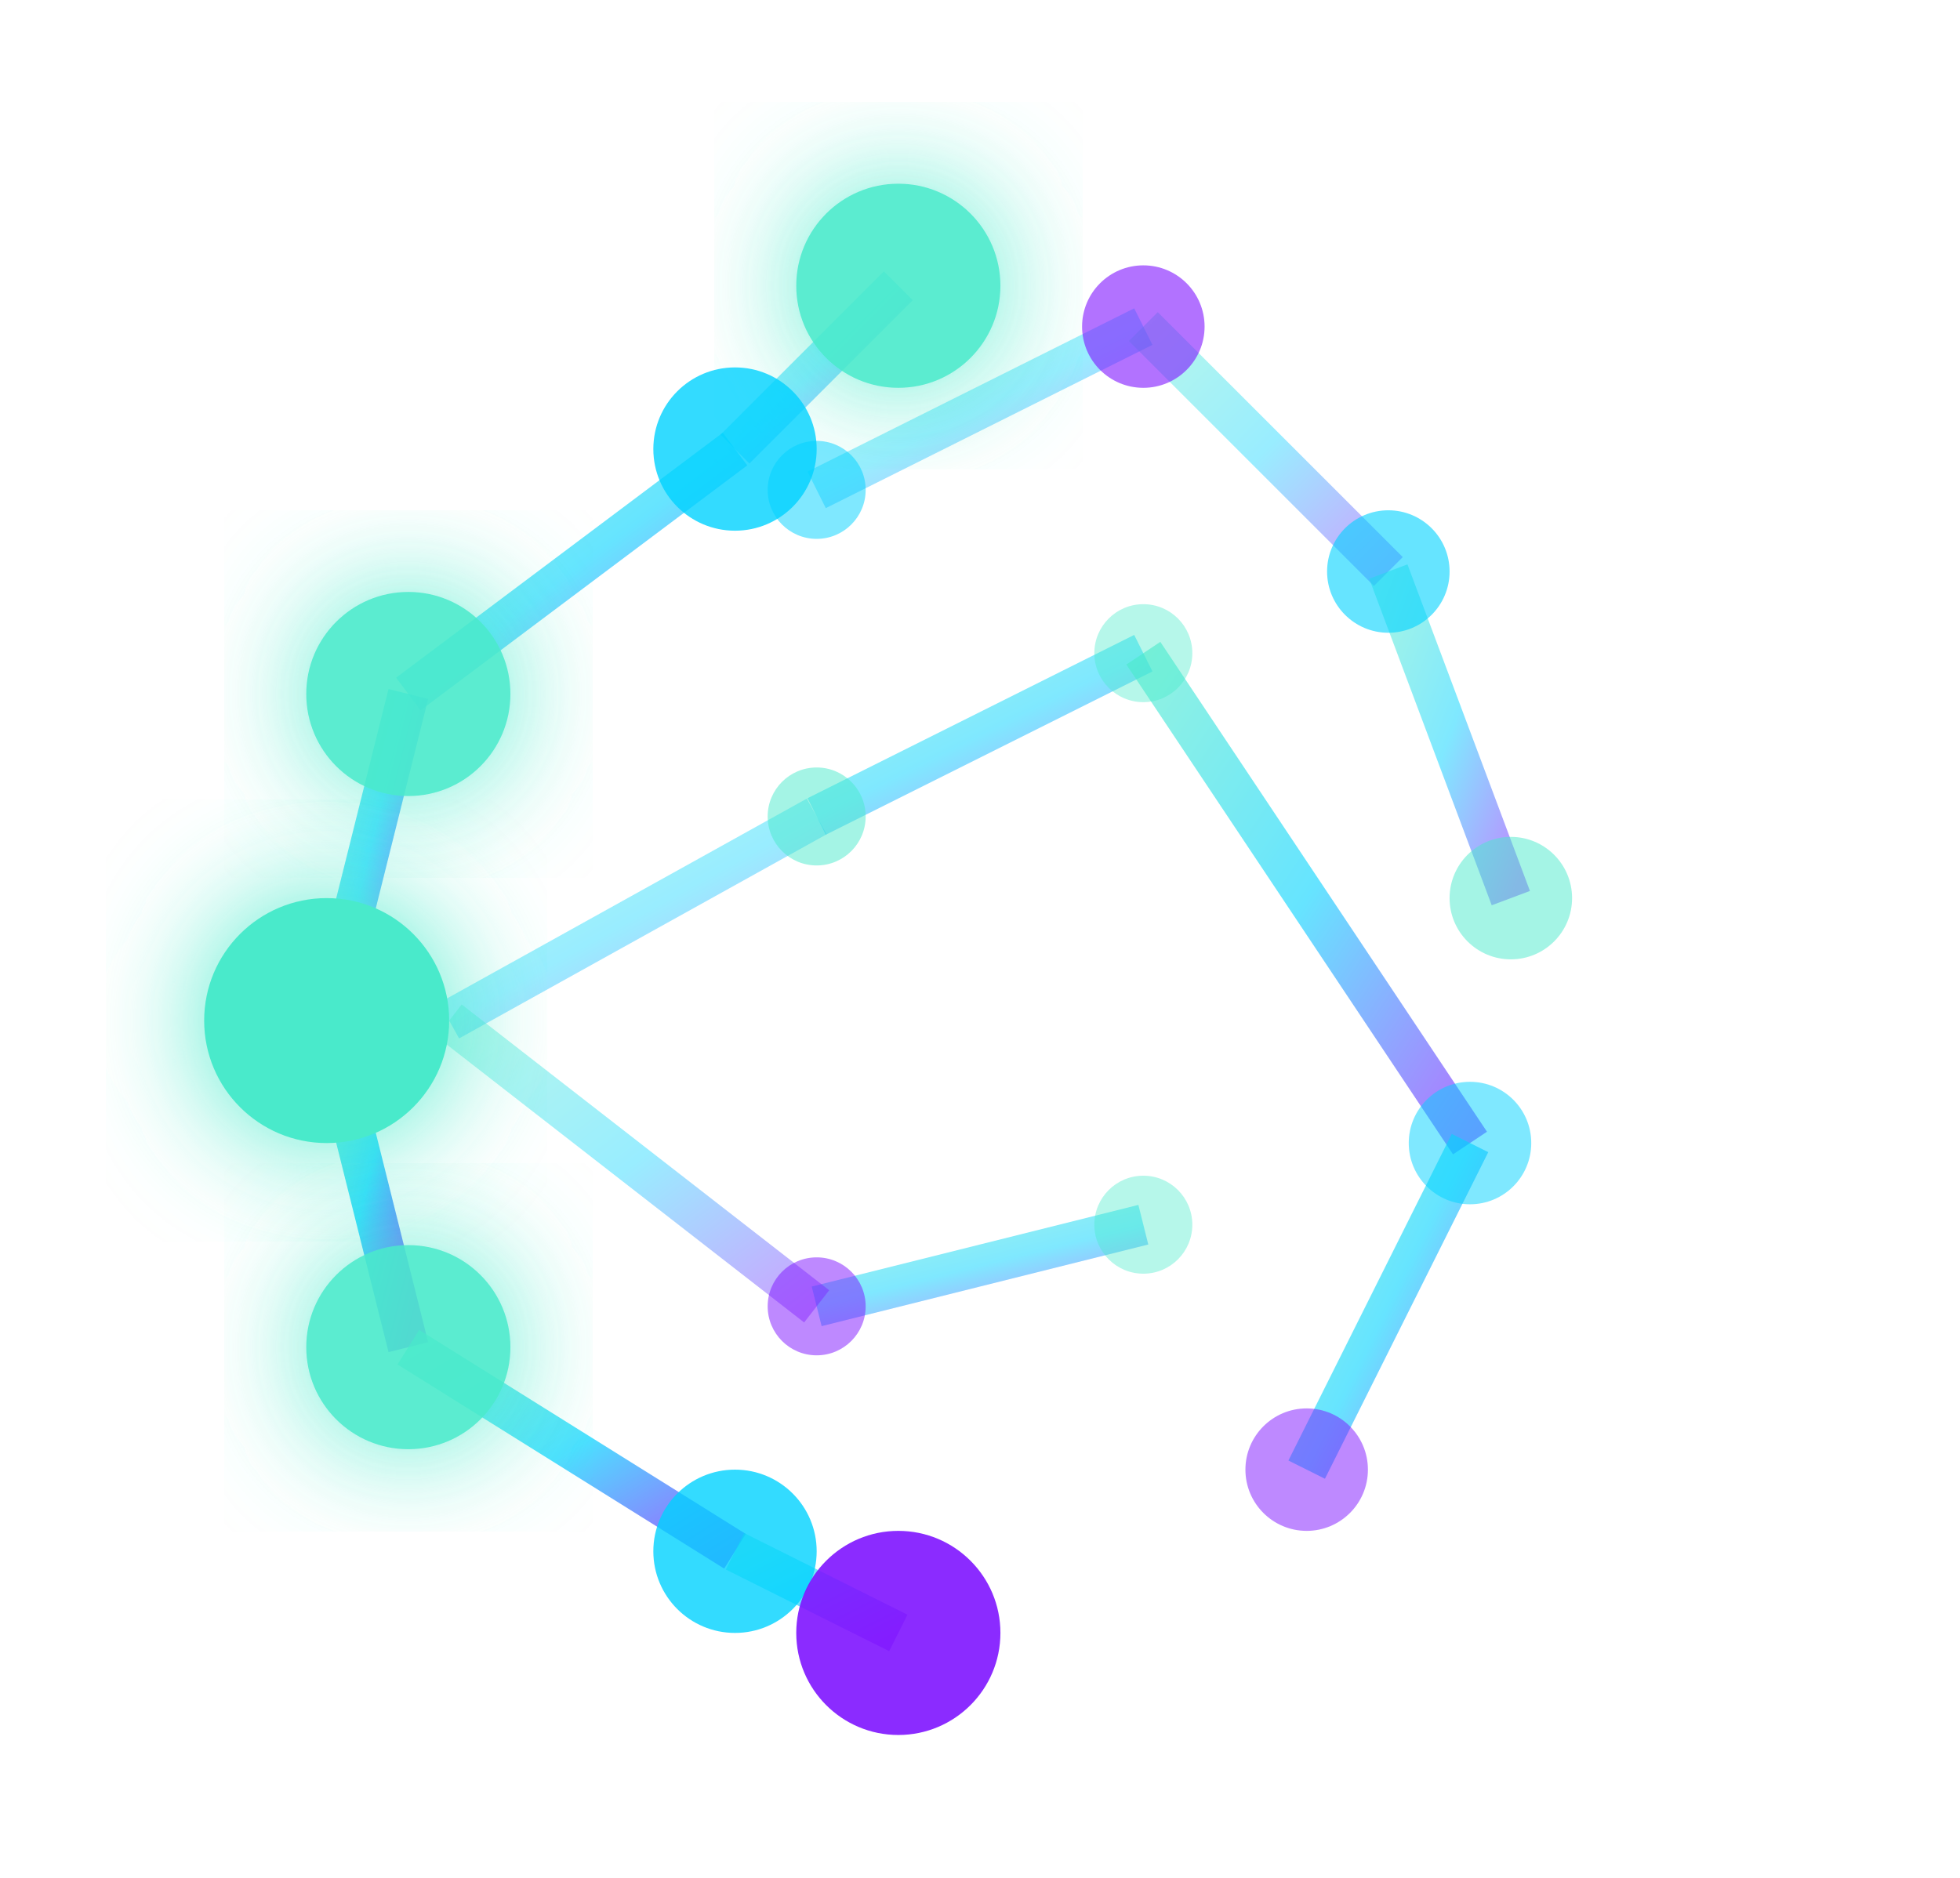
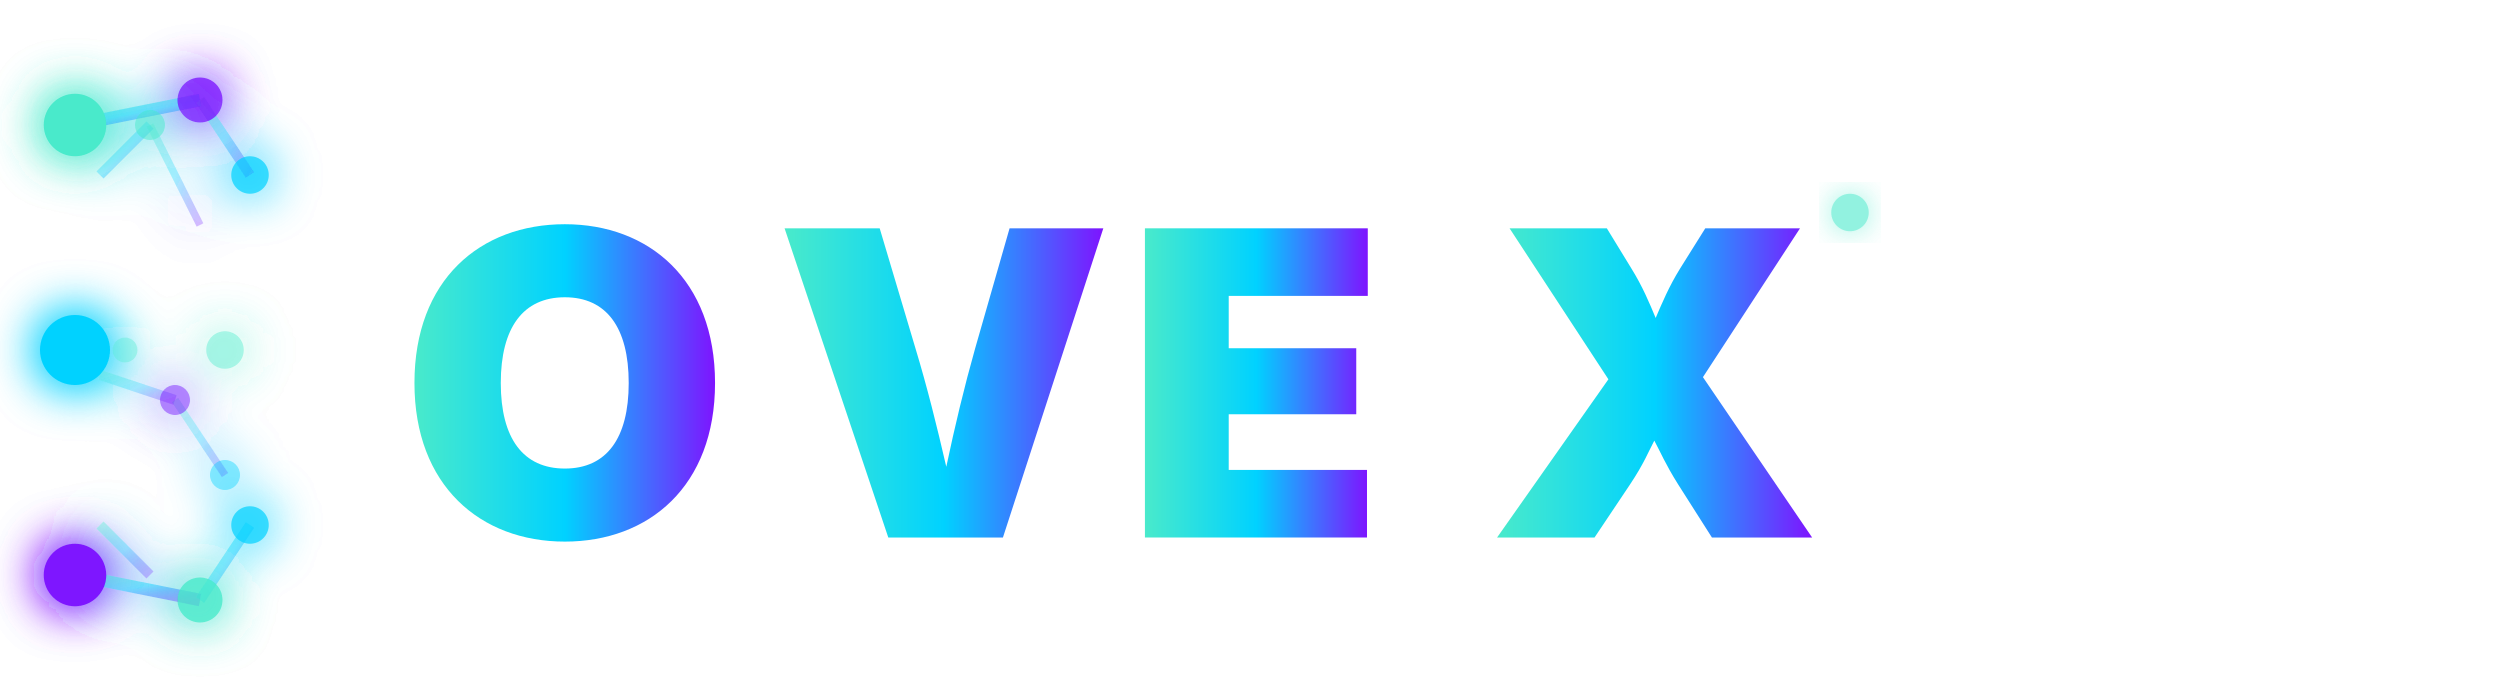
- <svg xmlns="http://www.w3.org/2000/svg" width="48" height="46" fill="none" viewBox="0 0 48 46">
+ <svg xmlns="http://www.w3.org/2000/svg" width="200" height="56" fill="none" viewBox="0 0 200 56">
  <defs>
-     <filter id="g" x="-40%" y="-40%" width="180%" height="180%">
-       <feGaussianBlur stdDeviation="1.5" result="b" />
+     <filter id="glow" x="-50%" y="-50%" width="200%" height="200%">
+       <feGaussianBlur stdDeviation="2" result="blur" />
      <feMerge>
-         <feMergeNode in="b" />
+         <feMergeNode in="blur" />
+         <feMergeNode in="blur" />
        <feMergeNode in="SourceGraphic" />
      </feMerge>
    </filter>
-     <linearGradient id="gg" x1="0" y1="0" x2="1" y2="1">
+     <filter id="softGlow" x="-30%" y="-30%" width="160%" height="160%">
+       <feGaussianBlur stdDeviation="1.2" result="blur" />
+       <feMerge>
+         <feMergeNode in="blur" />
+         <feMergeNode in="SourceGraphic" />
+       </feMerge>
+     </filter>
+     <linearGradient id="g" x1="0" y1="0" x2="1" y2="1">
+       <stop offset="0%" stop-color="#49EACB" />
+       <stop offset="50%" stop-color="#00D2FF" />
+       <stop offset="100%" stop-color="#7e14ff" />
+     </linearGradient>
+     <linearGradient id="gh" x1="0" y1="0" x2="1" y2="0">
      <stop offset="0%" stop-color="#49EACB" />
      <stop offset="50%" stop-color="#00D2FF" />
      <stop offset="100%" stop-color="#7e14ff" />
    </linearGradient>
  </defs>
-   <line x1="22" y1="7" x2="18" y2="11" stroke="url(#gg)" stroke-width="1" opacity="0.5" />
-   <line x1="18" y1="11" x2="10" y2="17" stroke="url(#gg)" stroke-width="1" opacity="0.6" />
-   <line x1="10" y1="17" x2="8" y2="25" stroke="url(#gg)" stroke-width="1" opacity="0.7" />
-   <line x1="8" y1="25" x2="10" y2="33" stroke="url(#gg)" stroke-width="1" opacity="0.8" />
-   <line x1="10" y1="33" x2="18" y2="38" stroke="url(#gg)" stroke-width="1" opacity="0.7" />
-   <line x1="18" y1="38" x2="22" y2="40" stroke="url(#gg)" stroke-width="1" opacity="0.6" />
-   <line x1="20" y1="12" x2="28" y2="8" stroke="url(#gg)" stroke-width="1" opacity="0.4" />
-   <line x1="28" y1="8" x2="34" y2="14" stroke="url(#gg)" stroke-width="1" opacity="0.4" />
-   <line x1="34" y1="14" x2="37" y2="22" stroke="url(#gg)" stroke-width="1" opacity="0.5" />
-   <line x1="20" y1="20" x2="28" y2="16" stroke="url(#gg)" stroke-width="1" opacity="0.5" />
-   <line x1="28" y1="16" x2="36" y2="28" stroke="url(#gg)" stroke-width="1" opacity="0.6" />
-   <line x1="36" y1="28" x2="32" y2="36" stroke="url(#gg)" stroke-width="1" opacity="0.6" />
-   <line x1="20" y1="32" x2="28" y2="30" stroke="url(#gg)" stroke-width="1" opacity="0.5" />
-   <line x1="11" y1="25" x2="20" y2="20" stroke="url(#gg)" stroke-width="1" opacity="0.4" />
-   <line x1="11" y1="25" x2="20" y2="32" stroke="url(#gg)" stroke-width="1" opacity="0.4" />
-   <circle cx="22" cy="7" r="2.5" fill="#49EACB" filter="url(#g)" opacity="0.9" />
-   <circle cx="18" cy="11" r="2" fill="#00D2FF" opacity="0.8" />
-   <circle cx="10" cy="17" r="2.5" fill="#49EACB" filter="url(#g)" opacity="0.9" />
-   <circle cx="8" cy="25" r="3" fill="#49EACB" filter="url(#g)" />
-   <circle cx="10" cy="33" r="2.5" fill="#49EACB" filter="url(#g)" opacity="0.9" />
-   <circle cx="18" cy="38" r="2" fill="#00D2FF" opacity="0.8" />
-   <circle cx="22" cy="40" r="2.5" fill="#7e14ff" opacity="0.9" />
-   <circle cx="28" cy="8" r="1.5" fill="#7e14ff" opacity="0.6" />
-   <circle cx="34" cy="14" r="1.5" fill="#00D2FF" opacity="0.6" />
-   <circle cx="37" cy="22" r="1.5" fill="#49EACB" opacity="0.5" />
-   <circle cx="36" cy="28" r="1.5" fill="#00D2FF" opacity="0.5" />
-   <circle cx="32" cy="36" r="1.5" fill="#7e14ff" opacity="0.5" />
-   <circle cx="28" cy="16" r="1.2" fill="#49EACB" opacity="0.4" />
-   <circle cx="28" cy="30" r="1.2" fill="#49EACB" opacity="0.4" />
-   <circle cx="20" cy="12" r="1.2" fill="#00D2FF" opacity="0.5" />
-   <circle cx="20" cy="20" r="1.2" fill="#49EACB" opacity="0.5" />
-   <circle cx="20" cy="32" r="1.2" fill="#7e14ff" opacity="0.5" />
+   <g filter="url(#glow)">
+     <line x1="8" y1="14" x2="12" y2="10" stroke="url(#g)" stroke-width="0.8" opacity="0.35" />
+     <line x1="8" y1="30" x2="14" y2="32" stroke="url(#g)" stroke-width="0.8" opacity="0.3" />
+     <line x1="8" y1="42" x2="12" y2="46" stroke="url(#g)" stroke-width="0.8" opacity="0.35" />
+     <line x1="6" y1="10" x2="6" y2="46" stroke="url(#g)" stroke-width="1.2" opacity="0.6" />
+     <line x1="6" y1="10" x2="16" y2="8" stroke="url(#g)" stroke-width="1" opacity="0.5" />
+     <line x1="16" y1="8" x2="20" y2="14" stroke="url(#g)" stroke-width="0.8" opacity="0.4" />
+     <line x1="6" y1="46" x2="16" y2="48" stroke="url(#g)" stroke-width="1" opacity="0.5" />
+     <line x1="16" y1="48" x2="20" y2="42" stroke="url(#g)" stroke-width="0.8" opacity="0.4" />
+     <line x1="12" y1="10" x2="16" y2="18" stroke="url(#g)" stroke-width="0.6" opacity="0.3" />
+     <line x1="14" y1="32" x2="18" y2="38" stroke="url(#g)" stroke-width="0.6" opacity="0.3" />
+     <line x1="10" y1="28" x2="18" y2="28" stroke="url(#g)" stroke-width="0.6" opacity="0.25" />
+     <circle cx="6" cy="10" r="2.5" fill="#49EACB" />
+     <circle cx="16" cy="8" r="1.8" fill="#7e14ff" opacity="0.8" />
+     <circle cx="20" cy="14" r="1.5" fill="#00D2FF" opacity="0.7" />
+     <circle cx="6" cy="28" r="2.8" fill="#00D2FF" />
+     <circle cx="6" cy="46" r="2.5" fill="#7e14ff" />
+     <circle cx="16" cy="48" r="1.8" fill="#49EACB" opacity="0.8" />
+     <circle cx="20" cy="42" r="1.5" fill="#00D2FF" opacity="0.7" />
+     <circle cx="12" cy="10" r="1.2" fill="#49EACB" opacity="0.5" />
+     <circle cx="14" cy="32" r="1.2" fill="#7e14ff" opacity="0.5" />
+     <circle cx="18" cy="28" r="1.5" fill="#49EACB" opacity="0.4" />
+     <circle cx="18" cy="38" r="1.2" fill="#00D2FF" opacity="0.4" />
+     <circle cx="10" cy="28" r="1" fill="#49EACB" opacity="0.35" />
+   </g>
+   <text x="32" y="43" font-family="Inter, system-ui, -apple-system, sans-serif" font-weight="900" font-size="34" fill="url(#gh)" letter-spacing="-0.5">O</text>
+   <text x="62" y="43" font-family="Inter, system-ui, -apple-system, sans-serif" font-weight="900" font-size="34" fill="url(#gh)" letter-spacing="-0.5">V</text>
+   <text x="90" y="43" font-family="Inter, system-ui, -apple-system, sans-serif" font-weight="900" font-size="34" fill="url(#gh)" letter-spacing="-0.5">E</text>
+   <text x="119" y="43" font-family="Inter, system-ui, -apple-system, sans-serif" font-weight="900" font-size="34" fill="url(#gh)" letter-spacing="-0.5">X</text>
+   <line x1="32" y1="11" x2="142" y2="11" stroke="url(#gh)" stroke-width="0.5" opacity="0.25" />
+   <circle cx="148" cy="17" r="1.5" fill="#49EACB" opacity="0.6" filter="url(#softGlow)" />
</svg>
